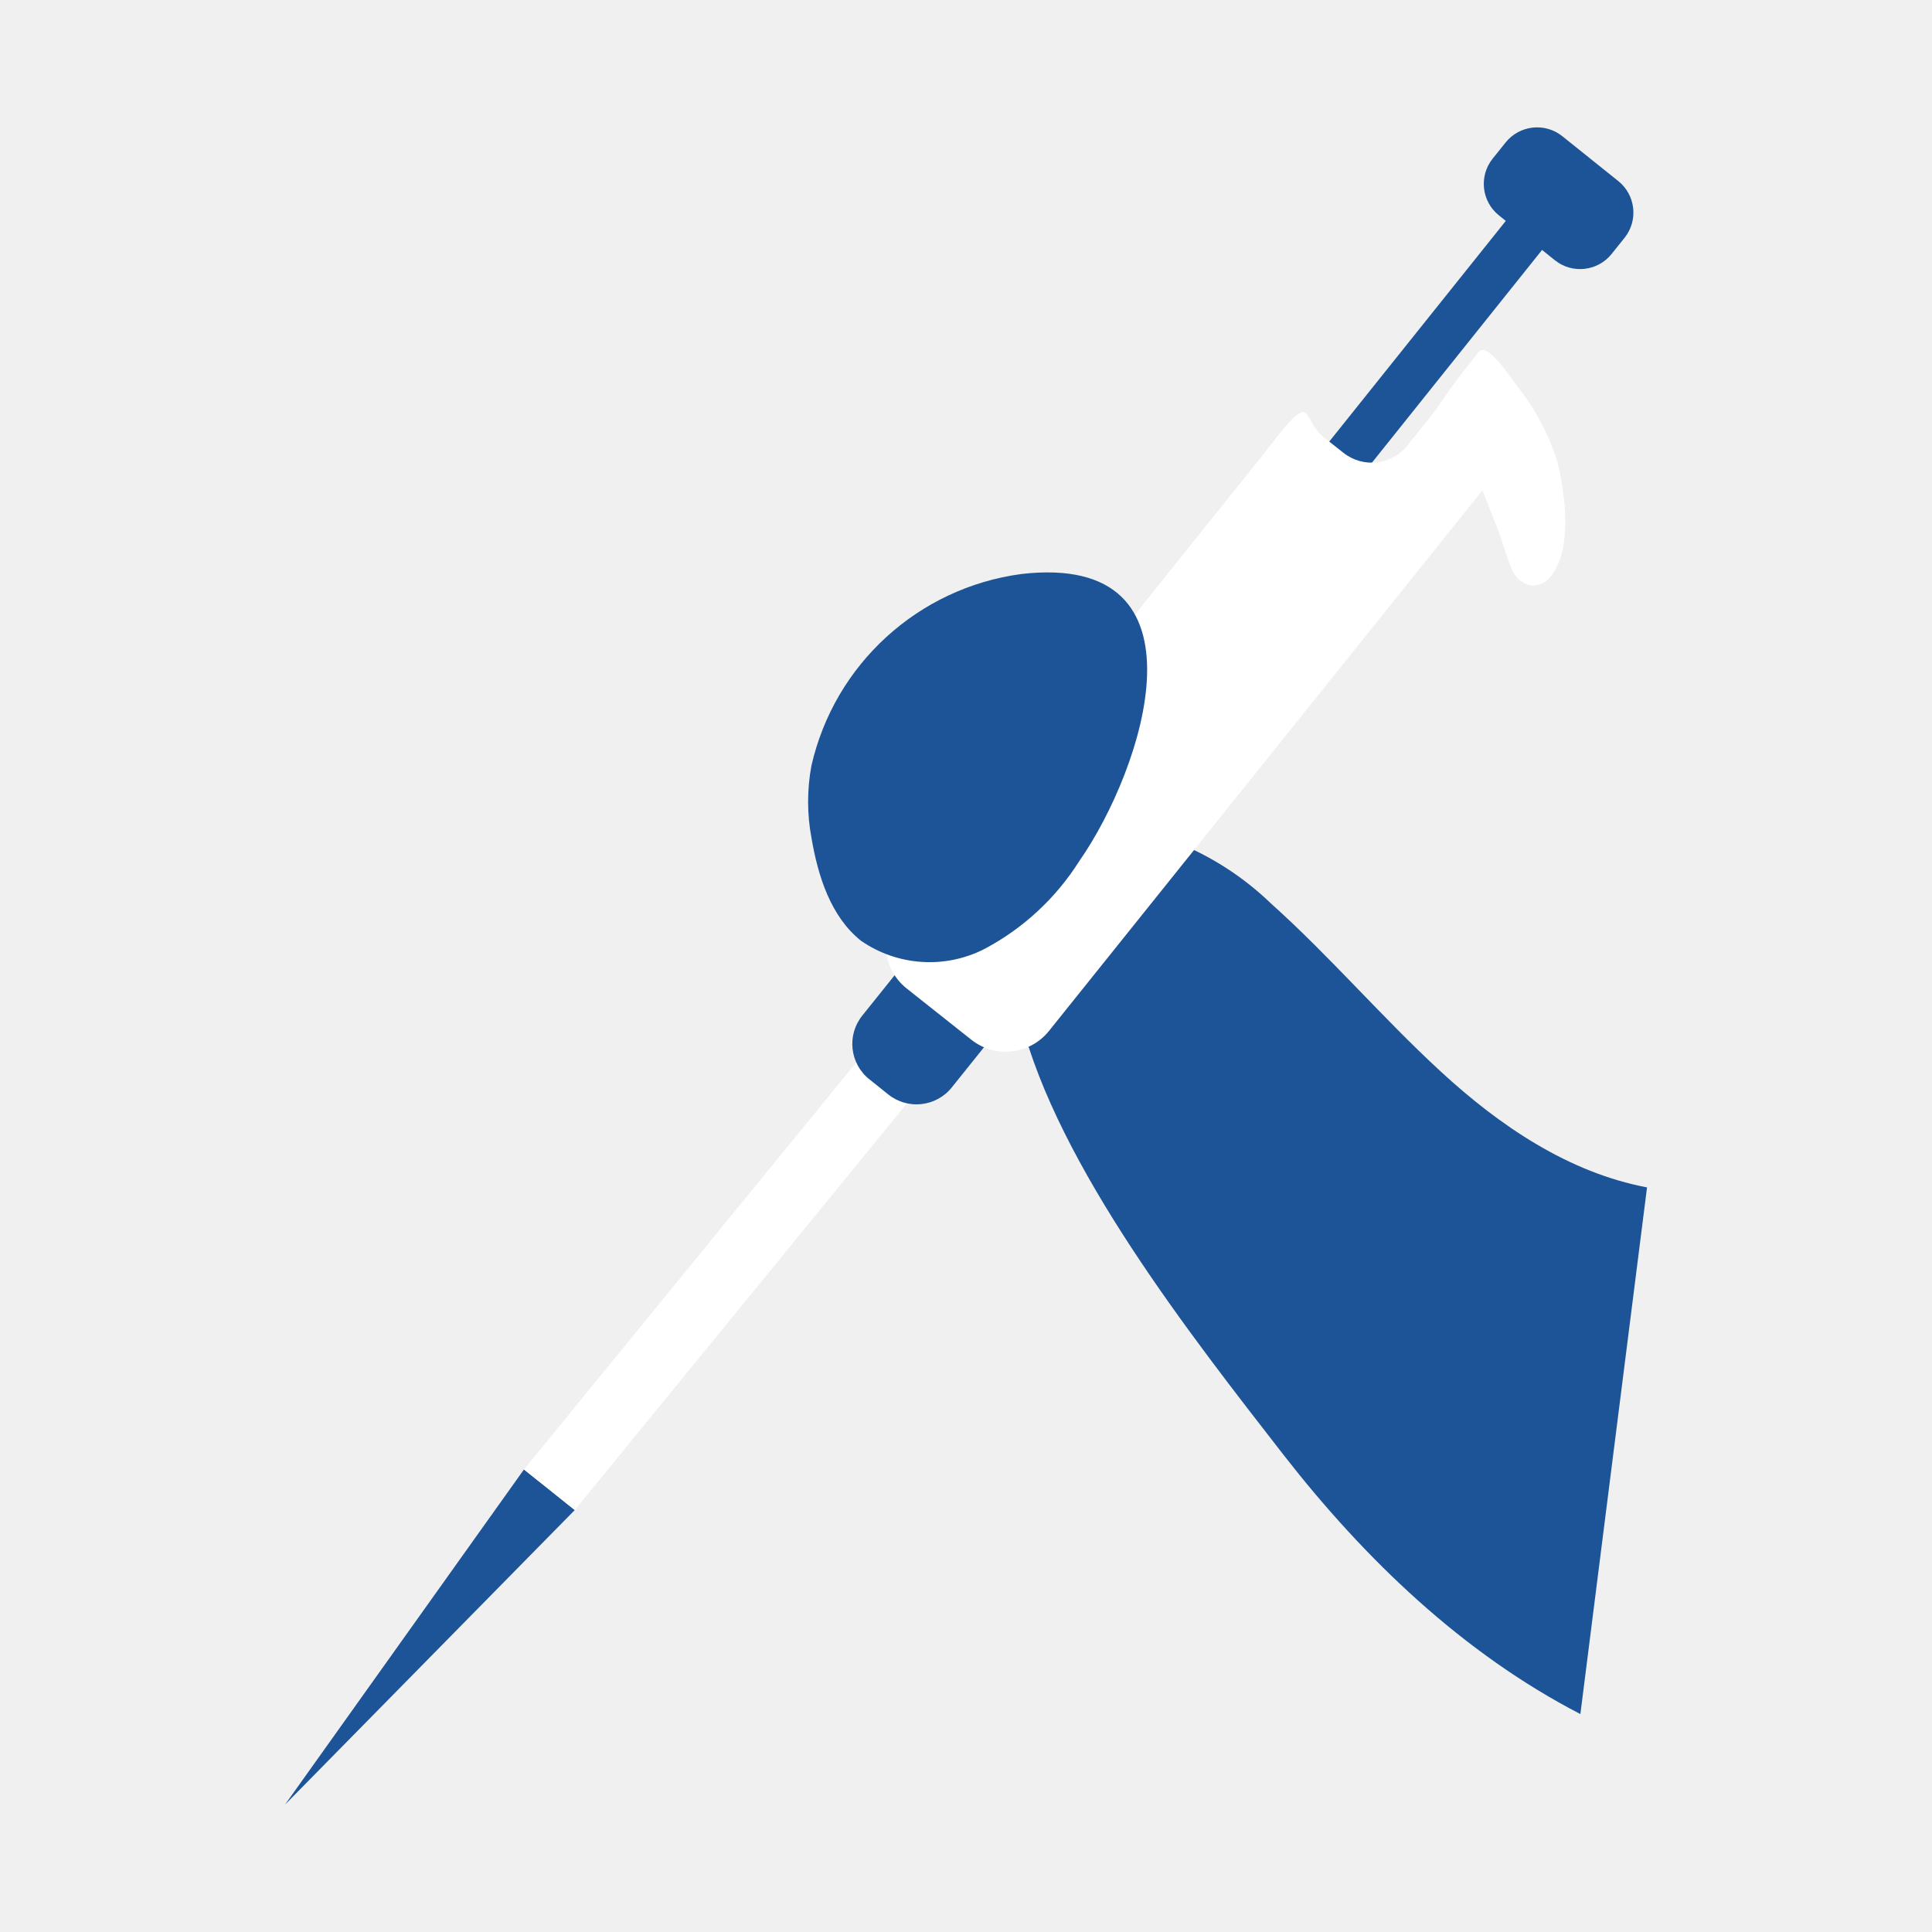
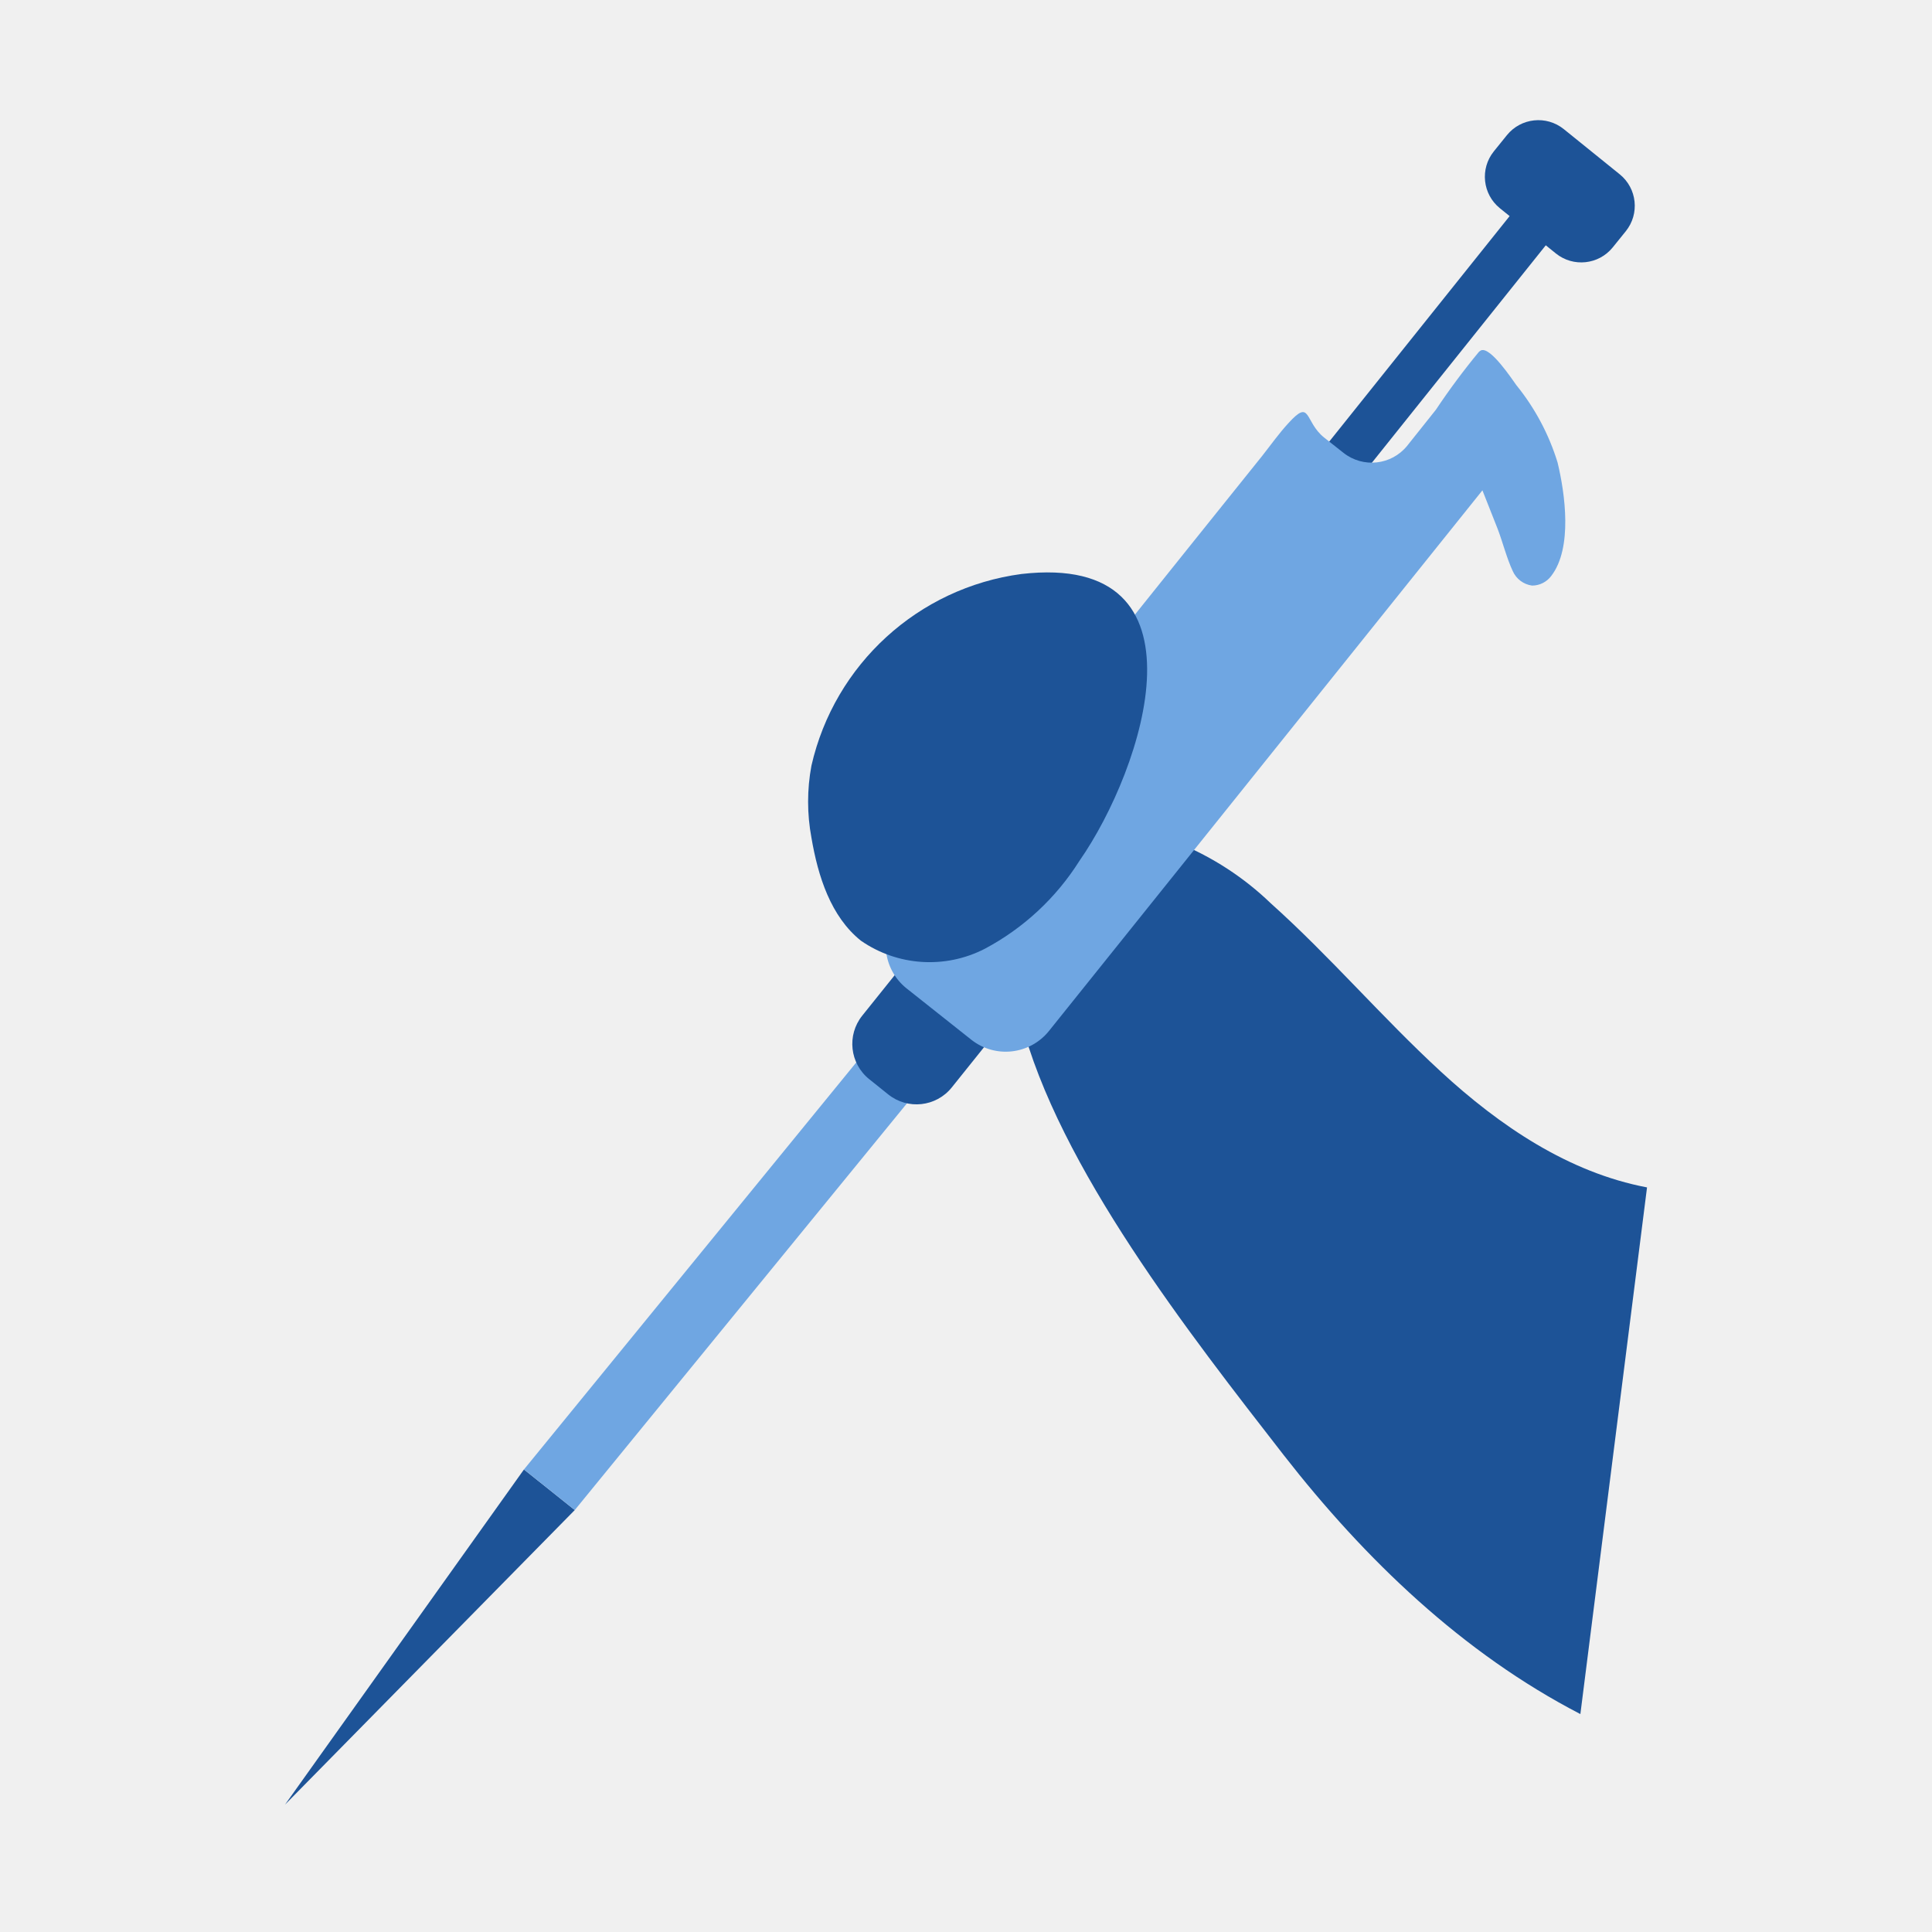
<svg xmlns="http://www.w3.org/2000/svg" width="100" height="100" viewBox="0 0 100 100">
  <g id="Layer_1" data-name="Layer 1">
    <path d="M85.25,61.46c-4.06-.77-7.62-3.18-10.68-6s-5.72-5.95-8.8-8.71A15.2,15.2,0,0,0,61,43.64a6.7,6.7,0,0,0-5.61.3c-2.83,1.69-3.37,5.64-2.56,8.83,1.94,7.63,8.82,16.37,13.61,22.54,4.21,5.4,9.27,10.26,15.36,13.41" fill="#1d5397" />
    <polygon points="14.75 93.41 27.12 76.06 29.75 78.16 14.75 93.41" fill="#1d5397" />
-     <path d="M27.12,76.06,45.44,53.62a1.78,1.78,0,0,1,2.63,2.11L29.75,78.16Z" fill="#fff" />
+     <path d="M27.12,76.06,45.44,53.62a1.78,1.78,0,0,1,2.63,2.11L29.75,78.16Z" fill="#6fa6e2" />
    <path d="M56.75,37.92l22-27.5a1.21,1.21,0,0,1,1.7-.19,1.2,1.2,0,0,1,.18,1.69l-22,27.51Z" fill="#1d5397" />
-     <rect x="76.71" y="7.64" width="7.89" height="5.25" rx="2.09" transform="translate(137.18 68.72) rotate(-141.28)" fill="#1d5397" />
+     <rect x="76.71" y="7.64" width="7.89" height="5.25" rx="2.09" transform="matrix(-0.78, -0.63, 0.63, -0.78, 137.18, 68.72)" fill="#1d5397" />
    <rect x="45.25" y="48.48" width="5.94" height="8.74" rx="2.34" transform="translate(52.78 124.24) rotate(-141.28)" fill="#1d5397" />
-     <path d="M68.54,22.65l1,.79a2.36,2.36,0,0,0,3.29-.36l1.49-1.87a36.26,36.26,0,0,1,2.23-3,.5.5,0,0,1,.12-.08c.49-.17,1.58,1.48,1.82,1.81a11.89,11.89,0,0,1,2.13,4c.39,1.62.78,4.42-.32,5.86a1.24,1.24,0,0,1-1,.51,1.28,1.28,0,0,1-1-.75c-.31-.66-.52-1.5-.78-2.18l-.79-2-22.45,28a2.87,2.87,0,0,1-4,.44L46.9,51.14a2.87,2.87,0,0,1-.44-4l5.46-6.81,9.46-11.81,3.94-4.91c.45-.57.88-1.18,1.37-1.71C67.87,20.6,67.5,21.82,68.54,22.65Z" fill="#fff" />
+     <path d="M68.54,22.65l1,.79a2.36,2.36,0,0,0,3.29-.36l1.49-1.87a36.26,36.26,0,0,1,2.23-3,.5.5,0,0,1,.12-.08c.49-.17,1.58,1.48,1.82,1.81a11.89,11.89,0,0,1,2.13,4c.39,1.62.78,4.42-.32,5.86a1.24,1.24,0,0,1-1,.51,1.28,1.28,0,0,1-1-.75c-.31-.66-.52-1.5-.78-2.18l-.79-2-22.45,28a2.87,2.87,0,0,1-4,.44L46.9,51.14a2.87,2.87,0,0,1-.44-4l5.46-6.81,9.46-11.81,3.94-4.91c.45-.57.88-1.18,1.37-1.71C67.87,20.6,67.5,21.82,68.54,22.65Z" fill="#6fa6e2" />
    <path d="M42,39.63A10.15,10.15,0,0,0,42,43.36c.34,2,1,4.08,2.56,5.33a6.24,6.24,0,0,0,6.41.42,13,13,0,0,0,4.9-4.55c3.34-4.79,7-16-3-14.85A12.9,12.9,0,0,0,42,39.63Z" fill="#1d5397" />
  </g>
</svg>
